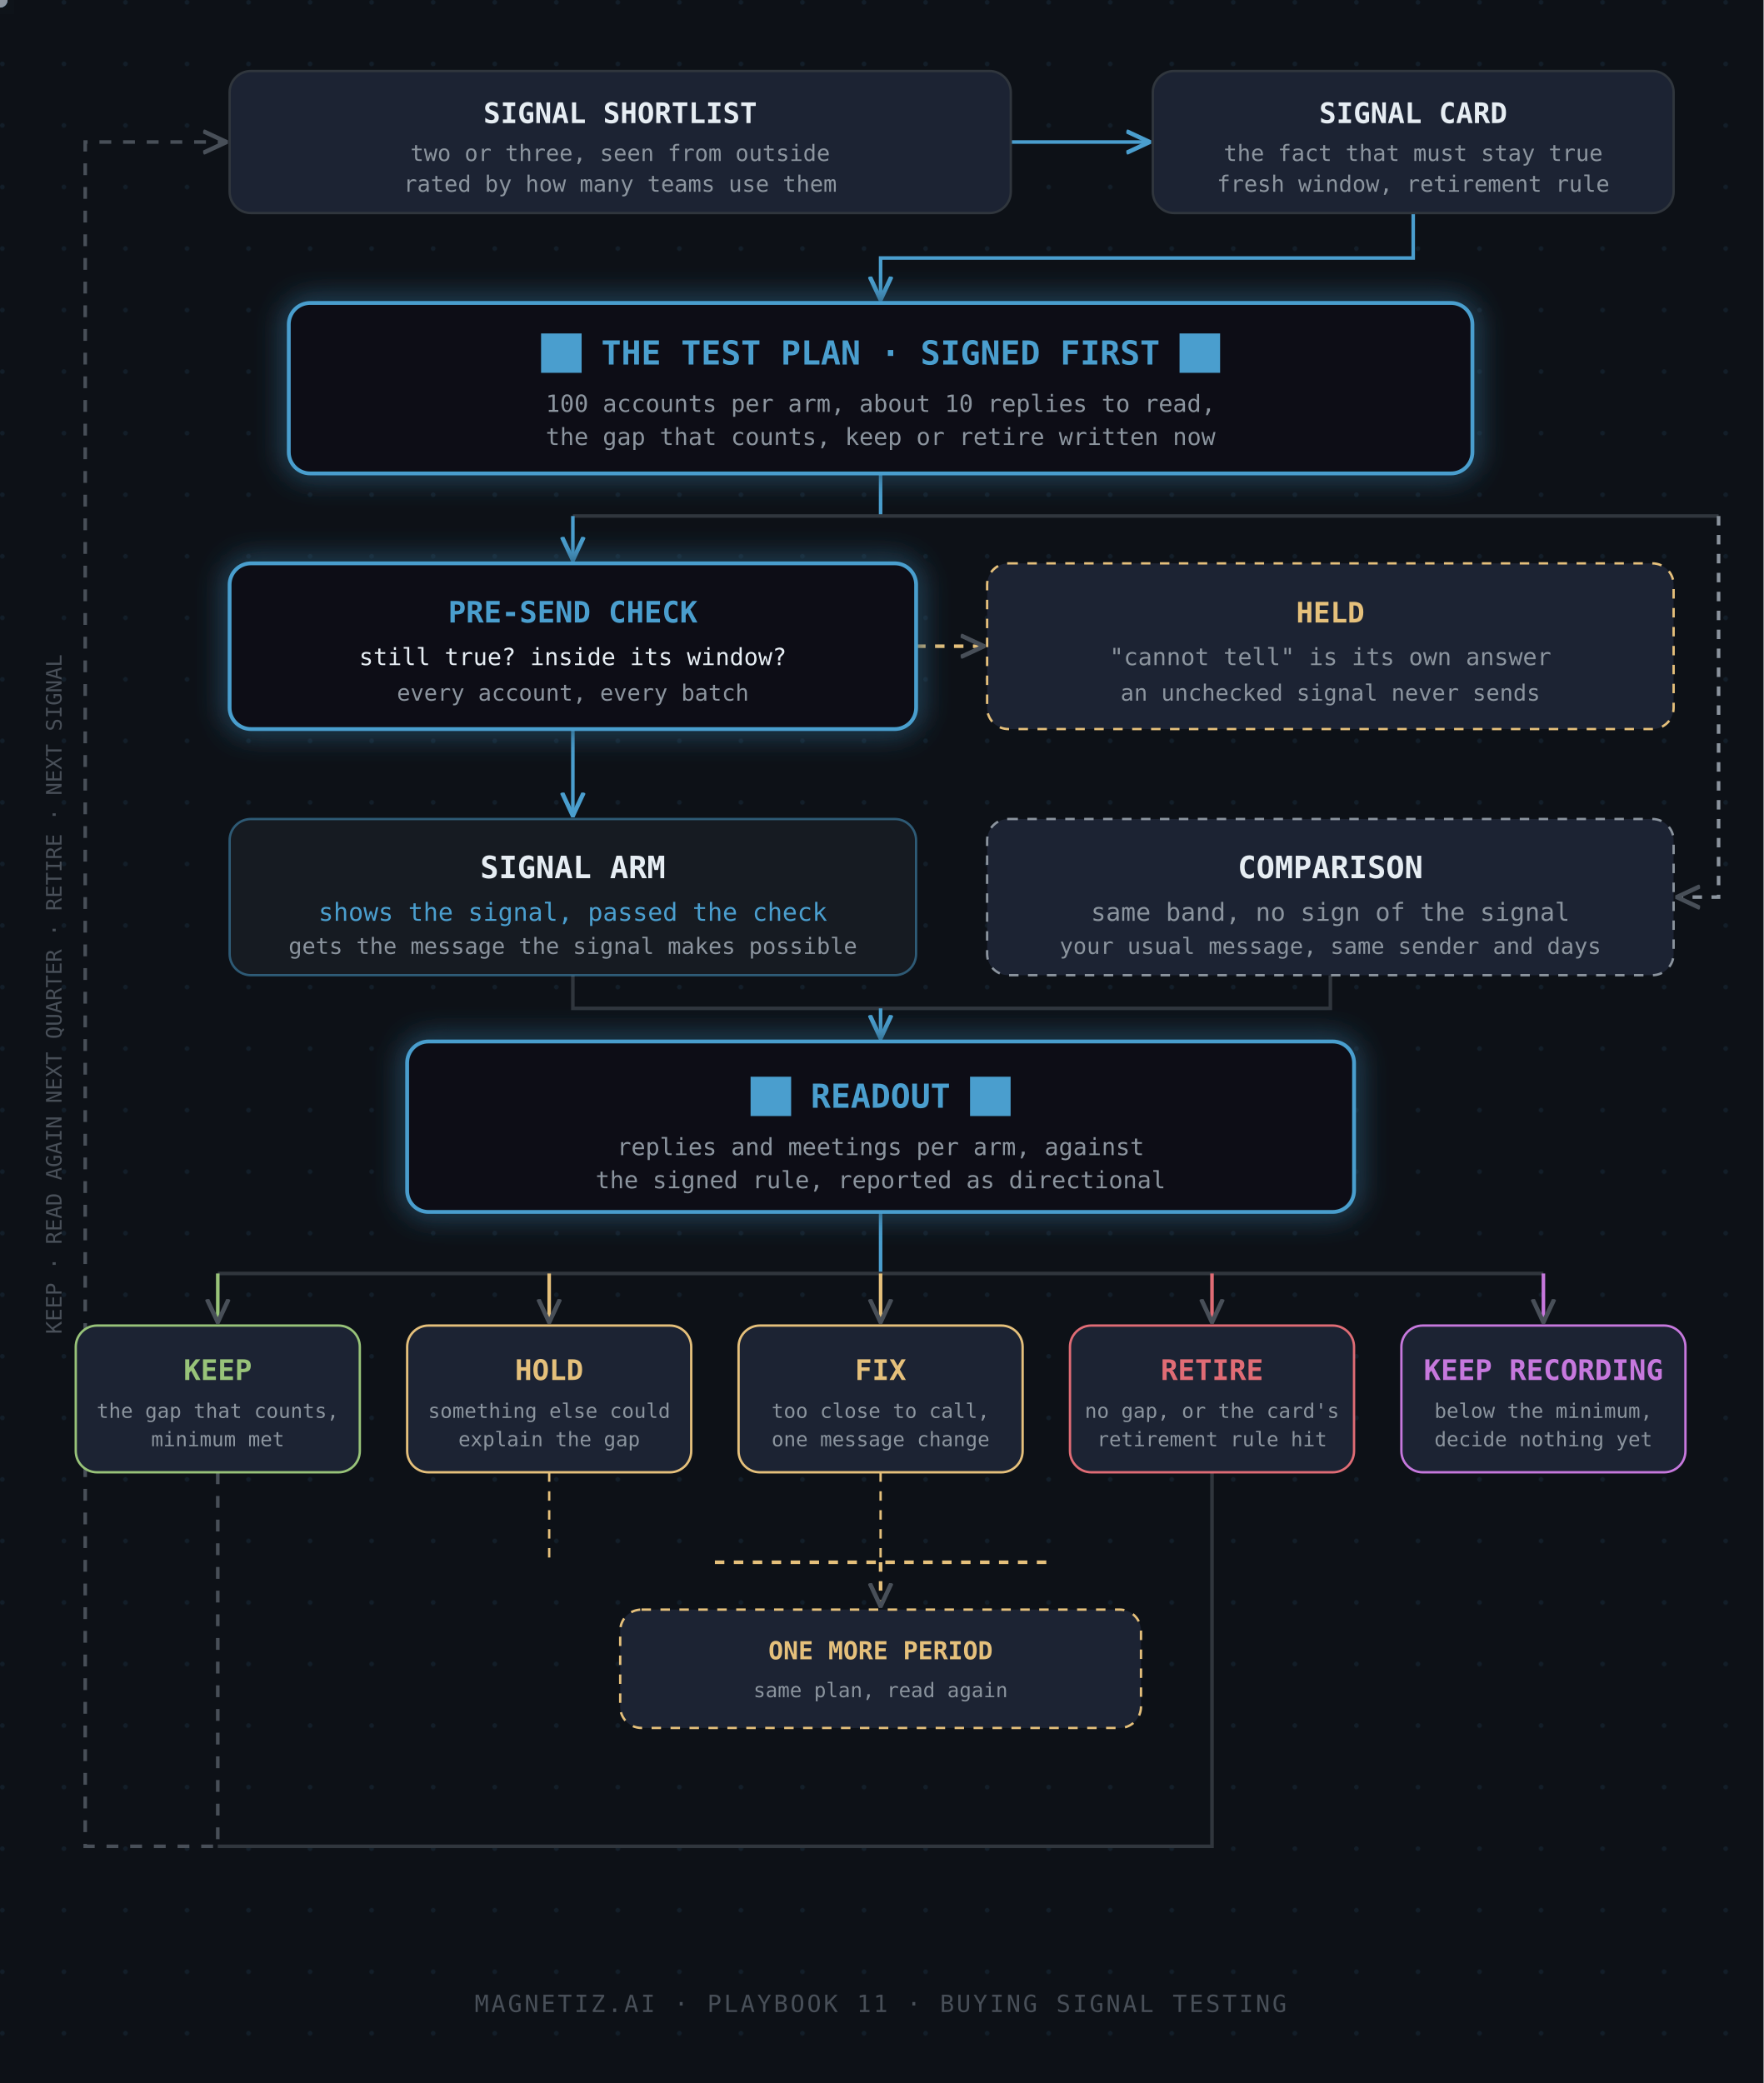
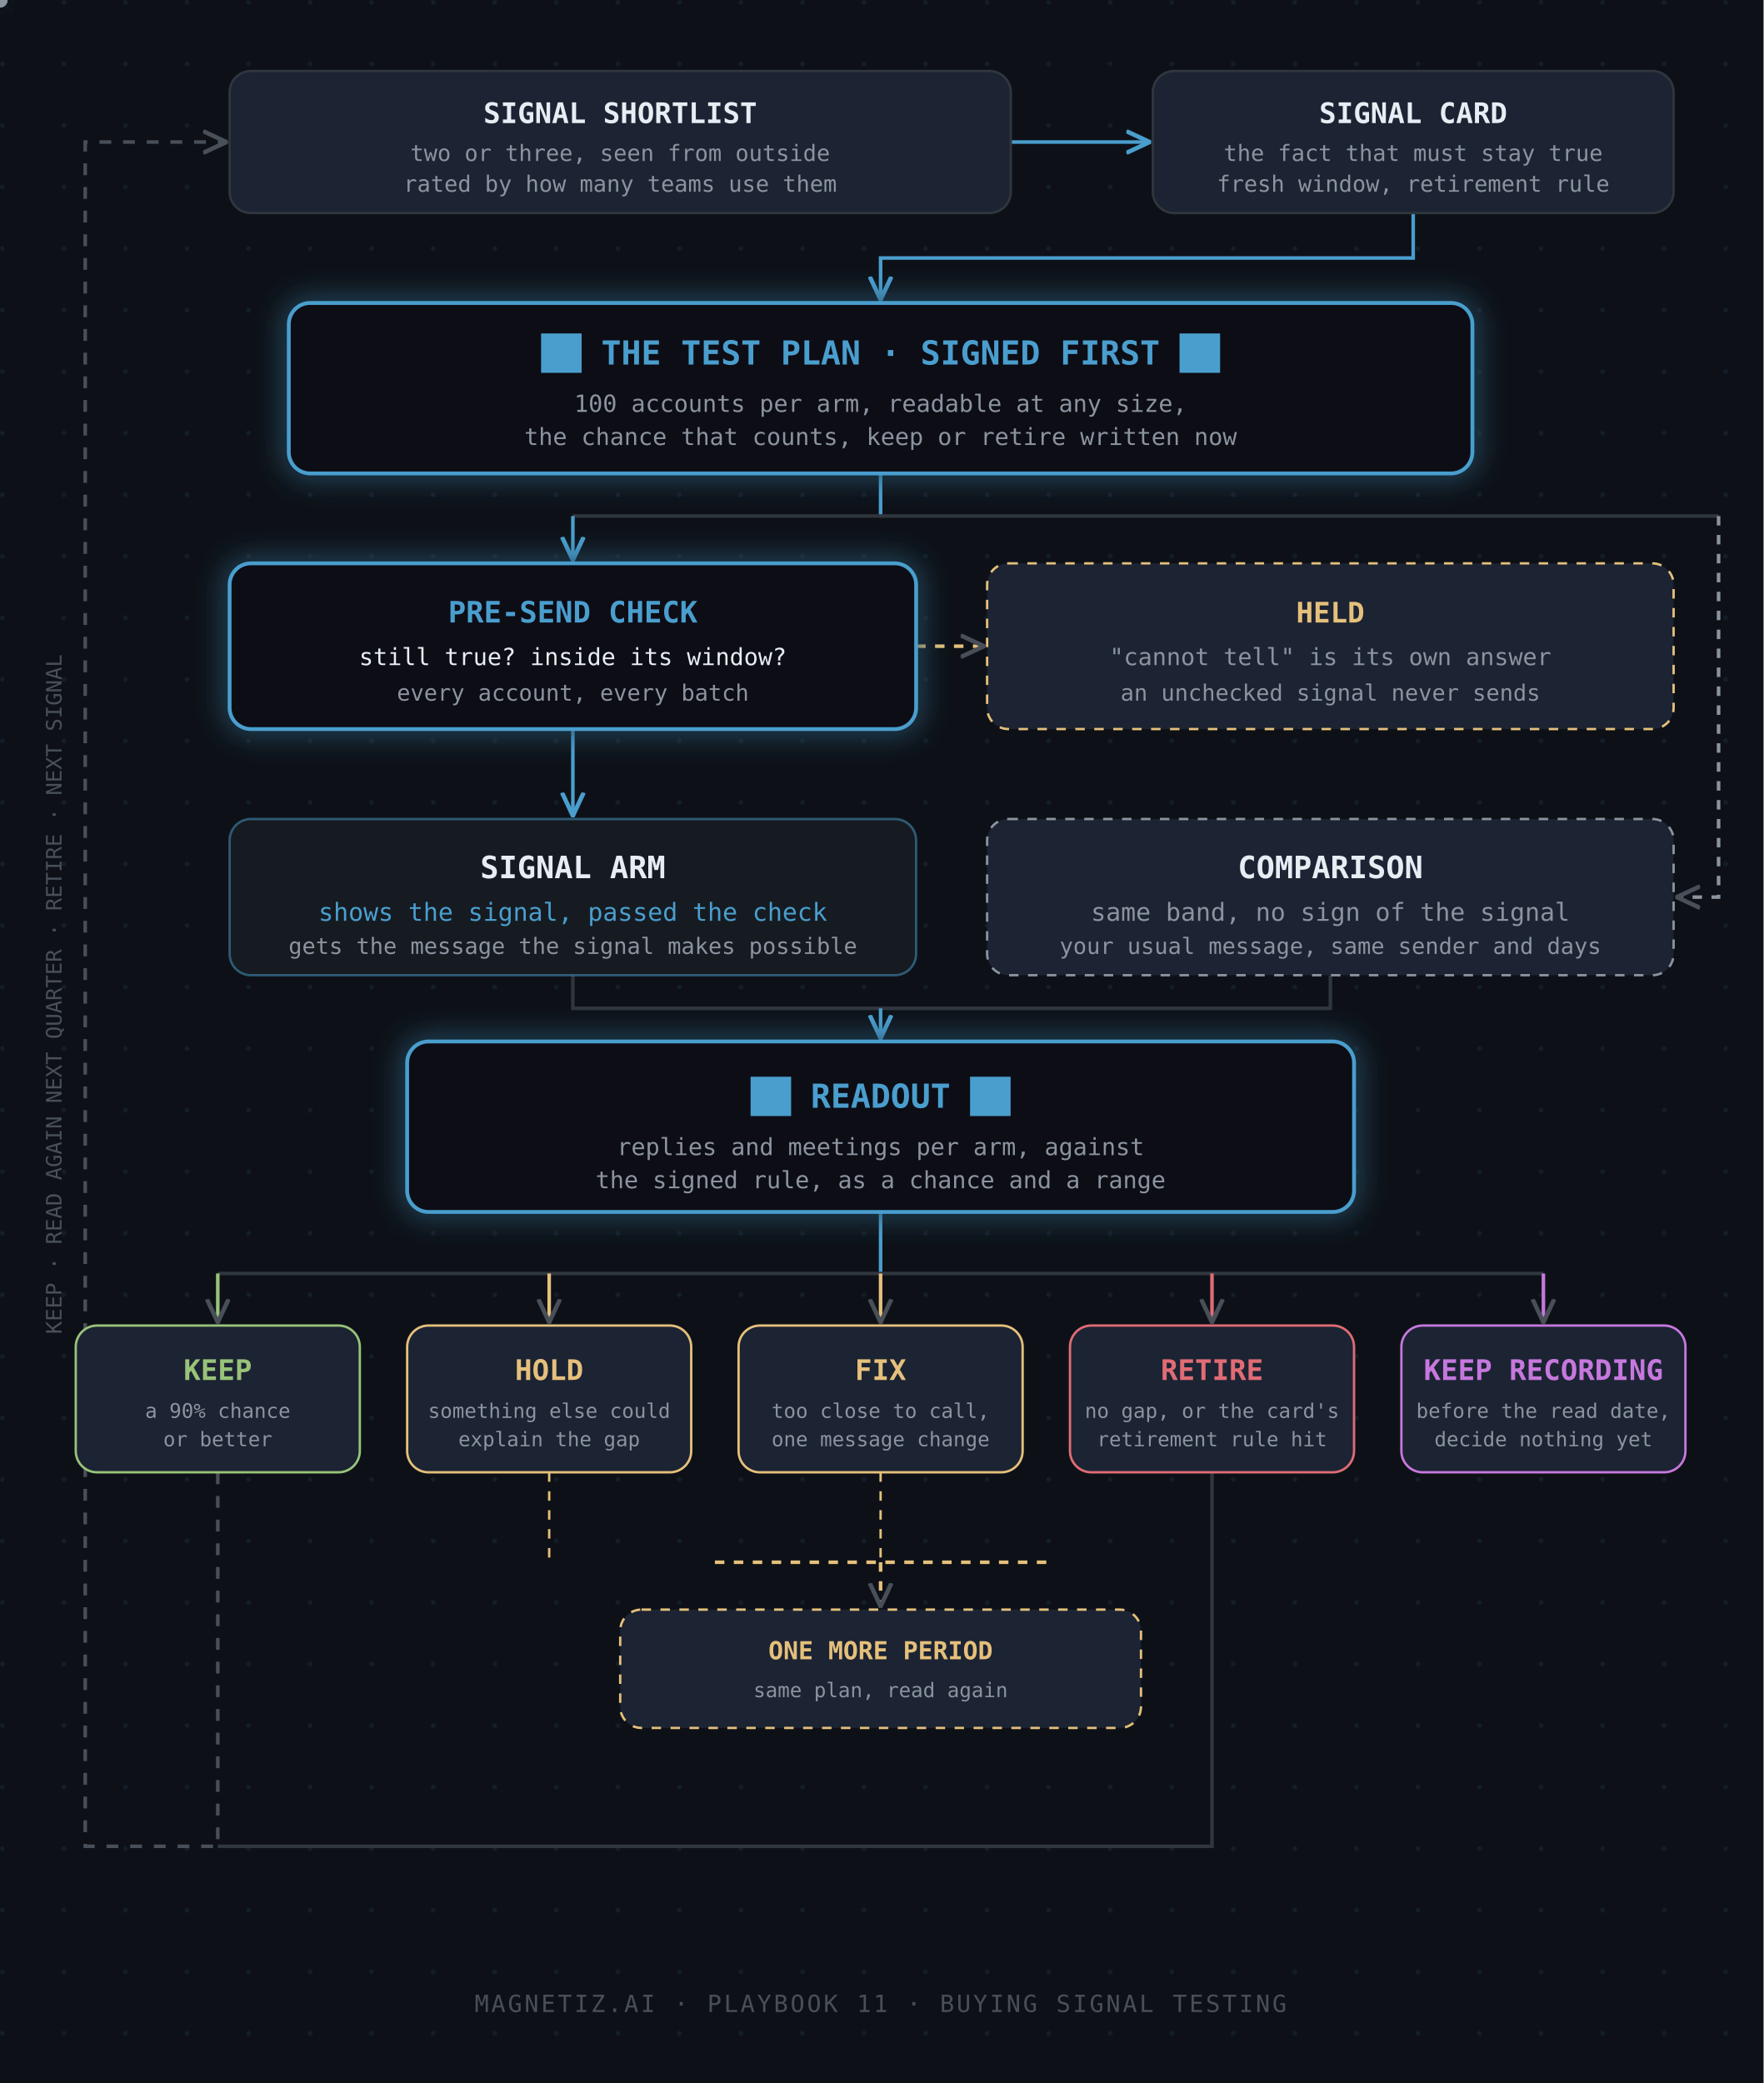
<svg xmlns="http://www.w3.org/2000/svg" viewBox="0 0 745 880" font-family="ui-monospace, SFMono-Regular, Menlo, 'JetBrains Mono', monospace" role="img" aria-label="The Buying Signal Testing Playbook workflow diagram">
  <defs>
    <marker id="p-arr" viewBox="0 0 8 8" refX="7" refY="4" markerWidth="7" markerHeight="7" orient="auto-start-reverse">
      <path d="M0,0.5 L7.5,4 L0,7.5" fill="none" stroke="#4A9ECE" stroke-width="1.4" />
    </marker>
    <marker id="p-arrdim" viewBox="0 0 8 8" refX="7" refY="4" markerWidth="7" markerHeight="7" orient="auto-start-reverse">
      <path d="M0,0.5 L7.5,4 L0,7.5" fill="none" stroke="#484F58" stroke-width="1.4" />
    </marker>
    <filter id="p-glow" x="-40%" y="-40%" width="180%" height="180%">
      <feGaussianBlur stdDeviation="6" result="b" />
      <feMerge>
        <feMergeNode in="b" />
        <feMergeNode in="SourceGraphic" />
      </feMerge>
    </filter>
    <pattern id="p-dots" width="26" height="26" patternUnits="userSpaceOnUse">
      <circle cx="1" cy="1" r="1" fill="rgba(74,158,206,0.10)" />
    </pattern>
  </defs>
  <rect width="745" height="880" fill="#0d1117" />
  <rect width="745" height="880" fill="url(#p-dots)" />
  <g class="dx" stroke="#30363d" stroke-width="1.5" fill="none">
    <path d="M427,60 H485" marker-end="url(#p-arr)" stroke="#4A9ECE" />
    <path d="M597,90 V109 H372 V126" marker-end="url(#p-arr)" stroke="#4A9ECE" />
    <path d="M372,200 V218" stroke="#4A9ECE" />
    <path d="M242,218 H726" />
    <path d="M242,218 V236" marker-end="url(#p-arr)" stroke="#4A9ECE" />
    <path d="M726,218 V379 H709" marker-end="url(#p-arrdim)" stroke="#8B949E" stroke-dasharray="4 4" />
    <path d="M387,273 H415" marker-end="url(#p-arrdim)" stroke="#E5C07B" stroke-dasharray="4 4" />
    <path d="M242,308 V344" marker-end="url(#p-arr)" stroke="#4A9ECE" />
    <path d="M242,412 V426 H562 V412" />
    <path d="M372,426 V438" marker-end="url(#p-arr)" stroke="#4A9ECE" />
    <path d="M372,512 V538" stroke="#4A9ECE" />
    <path d="M92,538 H652" />
    <path d="M92,538 V558" marker-end="url(#p-arrdim)" stroke="#98C379" />
    <path d="M232,538 V558" marker-end="url(#p-arrdim)" stroke="#E5C07B" />
    <path d="M372,538 V558" marker-end="url(#p-arrdim)" stroke="#E5C07B" />
    <path d="M512,538 V558" marker-end="url(#p-arrdim)" stroke="#E06C75" />
    <path d="M652,538 V558" marker-end="url(#p-arrdim)" stroke="#C678DD" />
    <path d="M302,660 H442" stroke="#E5C07B" stroke-dasharray="4 4" />
    <path d="M372,660 V678" marker-end="url(#p-arrdim)" stroke="#E5C07B" stroke-dasharray="4 4" />
    <path d="M512,622 V780 H92" />
    <path id="n-loopback" d="M92,622 V780 H36 V60 H95" stroke="#484F58" stroke-dasharray="5 5" marker-end="url(#p-arrdim)" />
  </g>
  <circle class="dx" r="3.2" fill="#4A9ECE" filter="url(#p-glow)">
    <animateMotion dur="9s" repeatCount="indefinite" path="M427,60 H485 M597,90 V109 H372 V218 H242 V426 H372 V538 H92 V558" />
  </circle>
  <circle class="dx" r="3.2" fill="#8B949E" filter="url(#p-glow)">
    <animateMotion dur="6s" repeatCount="indefinite" path="M372,218 H726 V379 H709" />
  </circle>
  <g id="n-shortlist" class="dx">
    <rect x="97" y="30" width="330" height="60" rx="9" fill="#1c2333" stroke="#30363d" />
    <text class="dx" x="262" y="52" text-anchor="middle" fill="#E6EDF3" font-size="12" font-weight="600">SIGNAL SHORTLIST</text>
    <text class="dx" x="262" y="68" text-anchor="middle" fill="#8B949E" font-size="9.5">two or three, seen from outside</text>
    <text class="dx" x="262" y="81" text-anchor="middle" fill="#8B949E" font-size="9.5">rated by how many teams use them</text>
  </g>
  <g id="n-card" class="dx">
    <rect x="487" y="30" width="220" height="60" rx="9" fill="#1c2333" stroke="#30363d" />
    <text class="dx" x="597" y="52" text-anchor="middle" fill="#E6EDF3" font-size="12" font-weight="600">SIGNAL CARD</text>
    <text class="dx" x="597" y="68" text-anchor="middle" fill="#8B949E" font-size="9.5">the fact that must stay true</text>
    <text class="dx" x="597" y="81" text-anchor="middle" fill="#8B949E" font-size="9.5">fresh window, retirement rule</text>
  </g>
  <g id="n-plan" class="dx">
    <g filter="url(#p-glow)">
      <rect x="122" y="128" width="500" height="72" rx="9" fill="#0d1117" stroke="#4A9ECE" stroke-width="1.6" />
    </g>
    <text class="dx" x="372" y="154" text-anchor="middle" fill="#4A9ECE" font-size="14" font-weight="800">██ THE TEST PLAN · SIGNED FIRST ██</text>
-     <text class="dx" x="372" y="174" text-anchor="middle" fill="#8B949E" font-size="10">100 accounts per arm, about 10 replies to read,</text>
-     <text class="dx" x="372" y="188" text-anchor="middle" fill="#8B949E" font-size="10">the gap that counts, keep or retire written now</text>
+     <text class="dx" x="372" y="174" text-anchor="middle" fill="#8B949E" font-size="10">100 accounts per arm, readable at any size,</text>
+     <text class="dx" x="372" y="188" text-anchor="middle" fill="#8B949E" font-size="10">the chance that counts, keep or retire written now</text>
  </g>
  <g id="n-check" class="dx">
    <g filter="url(#p-glow)">
      <rect x="97" y="238" width="290" height="70" rx="9" fill="#0d1117" stroke="#4A9ECE" stroke-width="1.6" />
    </g>
    <text class="dx" x="242" y="263" text-anchor="middle" fill="#4A9ECE" font-size="12.5" font-weight="800">PRE-SEND CHECK</text>
    <text class="dx" x="242" y="281" text-anchor="middle" fill="#E6EDF3" font-size="10">still true? inside its window?</text>
    <text class="dx" x="242" y="296" text-anchor="middle" fill="#8B949E" font-size="9.5">every account, every batch</text>
  </g>
  <g id="n-hold" class="dx">
    <rect x="417" y="238" width="290" height="70" rx="9" fill="#1c2333" stroke="#E5C07B" stroke-dasharray="4 4" />
    <text class="dx" x="562" y="263" text-anchor="middle" fill="#E5C07B" font-size="12" font-weight="700">HELD</text>
    <text class="dx" x="562" y="281" text-anchor="middle" fill="#8B949E" font-size="10">"cannot tell" is its own answer</text>
    <text class="dx" x="562" y="296" text-anchor="middle" fill="#8B949E" font-size="9.5">an unchecked signal never sends</text>
  </g>
  <g id="n-signal" class="dx">
    <rect x="97" y="346" width="290" height="66" rx="9" fill="#161b22" stroke="#4A9ECE" stroke-opacity="0.5" />
    <text class="dx" x="242" y="371" text-anchor="middle" fill="#E6EDF3" font-size="13" font-weight="700">SIGNAL ARM</text>
    <text class="dx" x="242" y="389" text-anchor="middle" fill="#4A9ECE" font-size="10.5">shows the signal, passed the check</text>
    <text class="dx" x="242" y="403" text-anchor="middle" fill="#8B949E" font-size="9.5">gets the message the signal makes possible</text>
  </g>
  <g id="n-compare" class="dx">
    <rect x="417" y="346" width="290" height="66" rx="9" fill="#1c2333" stroke="#8B949E" stroke-dasharray="4 4" />
    <text class="dx" x="562" y="371" text-anchor="middle" fill="#E6EDF3" font-size="13" font-weight="600">COMPARISON</text>
    <text class="dx" x="562" y="389" text-anchor="middle" fill="#8B949E" font-size="10.5">same band, no sign of the signal</text>
    <text class="dx" x="562" y="403" text-anchor="middle" fill="#8B949E" font-size="9.5">your usual message, same sender and days</text>
  </g>
  <g id="n-read" class="dx">
    <g filter="url(#p-glow)">
      <rect x="172" y="440" width="400" height="72" rx="9" fill="#0d1117" stroke="#4A9ECE" stroke-width="1.6" />
    </g>
    <text class="dx" x="372" y="468" text-anchor="middle" fill="#4A9ECE" font-size="14" font-weight="800">██ READOUT ██</text>
    <text class="dx" x="372" y="488" text-anchor="middle" fill="#8B949E" font-size="10">replies and meetings per arm, against</text>
-     <text class="dx" x="372" y="502" text-anchor="middle" fill="#8B949E" font-size="10">the signed rule, reported as directional</text>
+     <text class="dx" x="372" y="502" text-anchor="middle" fill="#8B949E" font-size="10">the signed rule, as a chance and a range</text>
  </g>
  <g id="n-keep" class="dx">
    <rect x="32" y="560" width="120" height="62" rx="9" fill="#1c2333" stroke="#98C379" />
    <text class="dx" x="92" y="583" text-anchor="middle" fill="#98C379" font-size="12" font-weight="700">KEEP</text>
-     <text class="dx" x="92" y="599" text-anchor="middle" fill="#8B949E" font-size="8.5">the gap that counts,</text>
-     <text class="dx" x="92" y="611" text-anchor="middle" fill="#8B949E" font-size="8.5">minimum met</text>
+     <text class="dx" x="92" y="599" text-anchor="middle" fill="#8B949E" font-size="8.5">a 90% chance</text>
+     <text class="dx" x="92" y="611" text-anchor="middle" fill="#8B949E" font-size="8.5">or better</text>
  </g>
  <g id="n-another" class="dx">
    <rect x="172" y="560" width="120" height="62" rx="9" fill="#1c2333" stroke="#E5C07B" />
    <text class="dx" x="232" y="583" text-anchor="middle" fill="#E5C07B" font-size="12" font-weight="700">HOLD</text>
    <text class="dx" x="232" y="599" text-anchor="middle" fill="#8B949E" font-size="8.5">something else could</text>
    <text class="dx" x="232" y="611" text-anchor="middle" fill="#8B949E" font-size="8.5">explain the gap</text>
  </g>
  <g id="n-fix" class="dx">
    <rect x="312" y="560" width="120" height="62" rx="9" fill="#1c2333" stroke="#E5C07B" />
    <text class="dx" x="372" y="583" text-anchor="middle" fill="#E5C07B" font-size="12" font-weight="700">FIX</text>
    <text class="dx" x="372" y="599" text-anchor="middle" fill="#8B949E" font-size="8.5">too close to call,</text>
    <text class="dx" x="372" y="611" text-anchor="middle" fill="#8B949E" font-size="8.5">one message change</text>
  </g>
  <g id="n-retire" class="dx">
    <rect x="452" y="560" width="120" height="62" rx="9" fill="#1c2333" stroke="#E06C75" />
    <text class="dx" x="512" y="583" text-anchor="middle" fill="#E06C75" font-size="12" font-weight="700">RETIRE</text>
    <text class="dx" x="512" y="599" text-anchor="middle" fill="#8B949E" font-size="8.5">no gap, or the card's</text>
    <text class="dx" x="512" y="611" text-anchor="middle" fill="#8B949E" font-size="8.5">retirement rule hit</text>
  </g>
  <g id="n-record" class="dx">
    <rect x="592" y="560" width="120" height="62" rx="9" fill="#1c2333" stroke="#C678DD" />
    <text class="dx" x="652" y="583" text-anchor="middle" fill="#C678DD" font-size="12" font-weight="700">KEEP RECORDING</text>
-     <text class="dx" x="652" y="599" text-anchor="middle" fill="#8B949E" font-size="8.5">below the minimum,</text>
+     <text class="dx" x="652" y="599" text-anchor="middle" fill="#8B949E" font-size="8.5">before the read date,</text>
    <text class="dx" x="652" y="611" text-anchor="middle" fill="#8B949E" font-size="8.5">decide nothing yet</text>
  </g>
  <g class="dx">
    <path d="M232,622 V660" stroke="#E5C07B" stroke-dasharray="4 4" fill="none" />
    <path d="M372,622 V660" stroke="#E5C07B" stroke-dasharray="4 4" fill="none" />
  </g>
  <g id="n-again" class="dx">
    <rect x="262" y="680" width="220" height="50" rx="9" fill="#1c2333" stroke="#E5C07B" stroke-dasharray="4 4" />
    <text class="dx" x="372" y="701" text-anchor="middle" fill="#E5C07B" font-size="10.5" font-weight="700">ONE MORE PERIOD</text>
    <text class="dx" x="372" y="717" text-anchor="middle" fill="#8B949E" font-size="8.5">same plan, read again</text>
  </g>
  <text class="dx" x="26" y="420" text-anchor="middle" fill="#484F58" font-size="9" transform="rotate(-90 26 420)">KEEP · READ AGAIN NEXT QUARTER · RETIRE · NEXT SIGNAL</text>
  <text class="dx" x="372" y="850" text-anchor="middle" fill="#484F58" font-size="10" letter-spacing="1">MAGNETIZ.AI · PLAYBOOK 11 · BUYING SIGNAL TESTING</text>
</svg>
